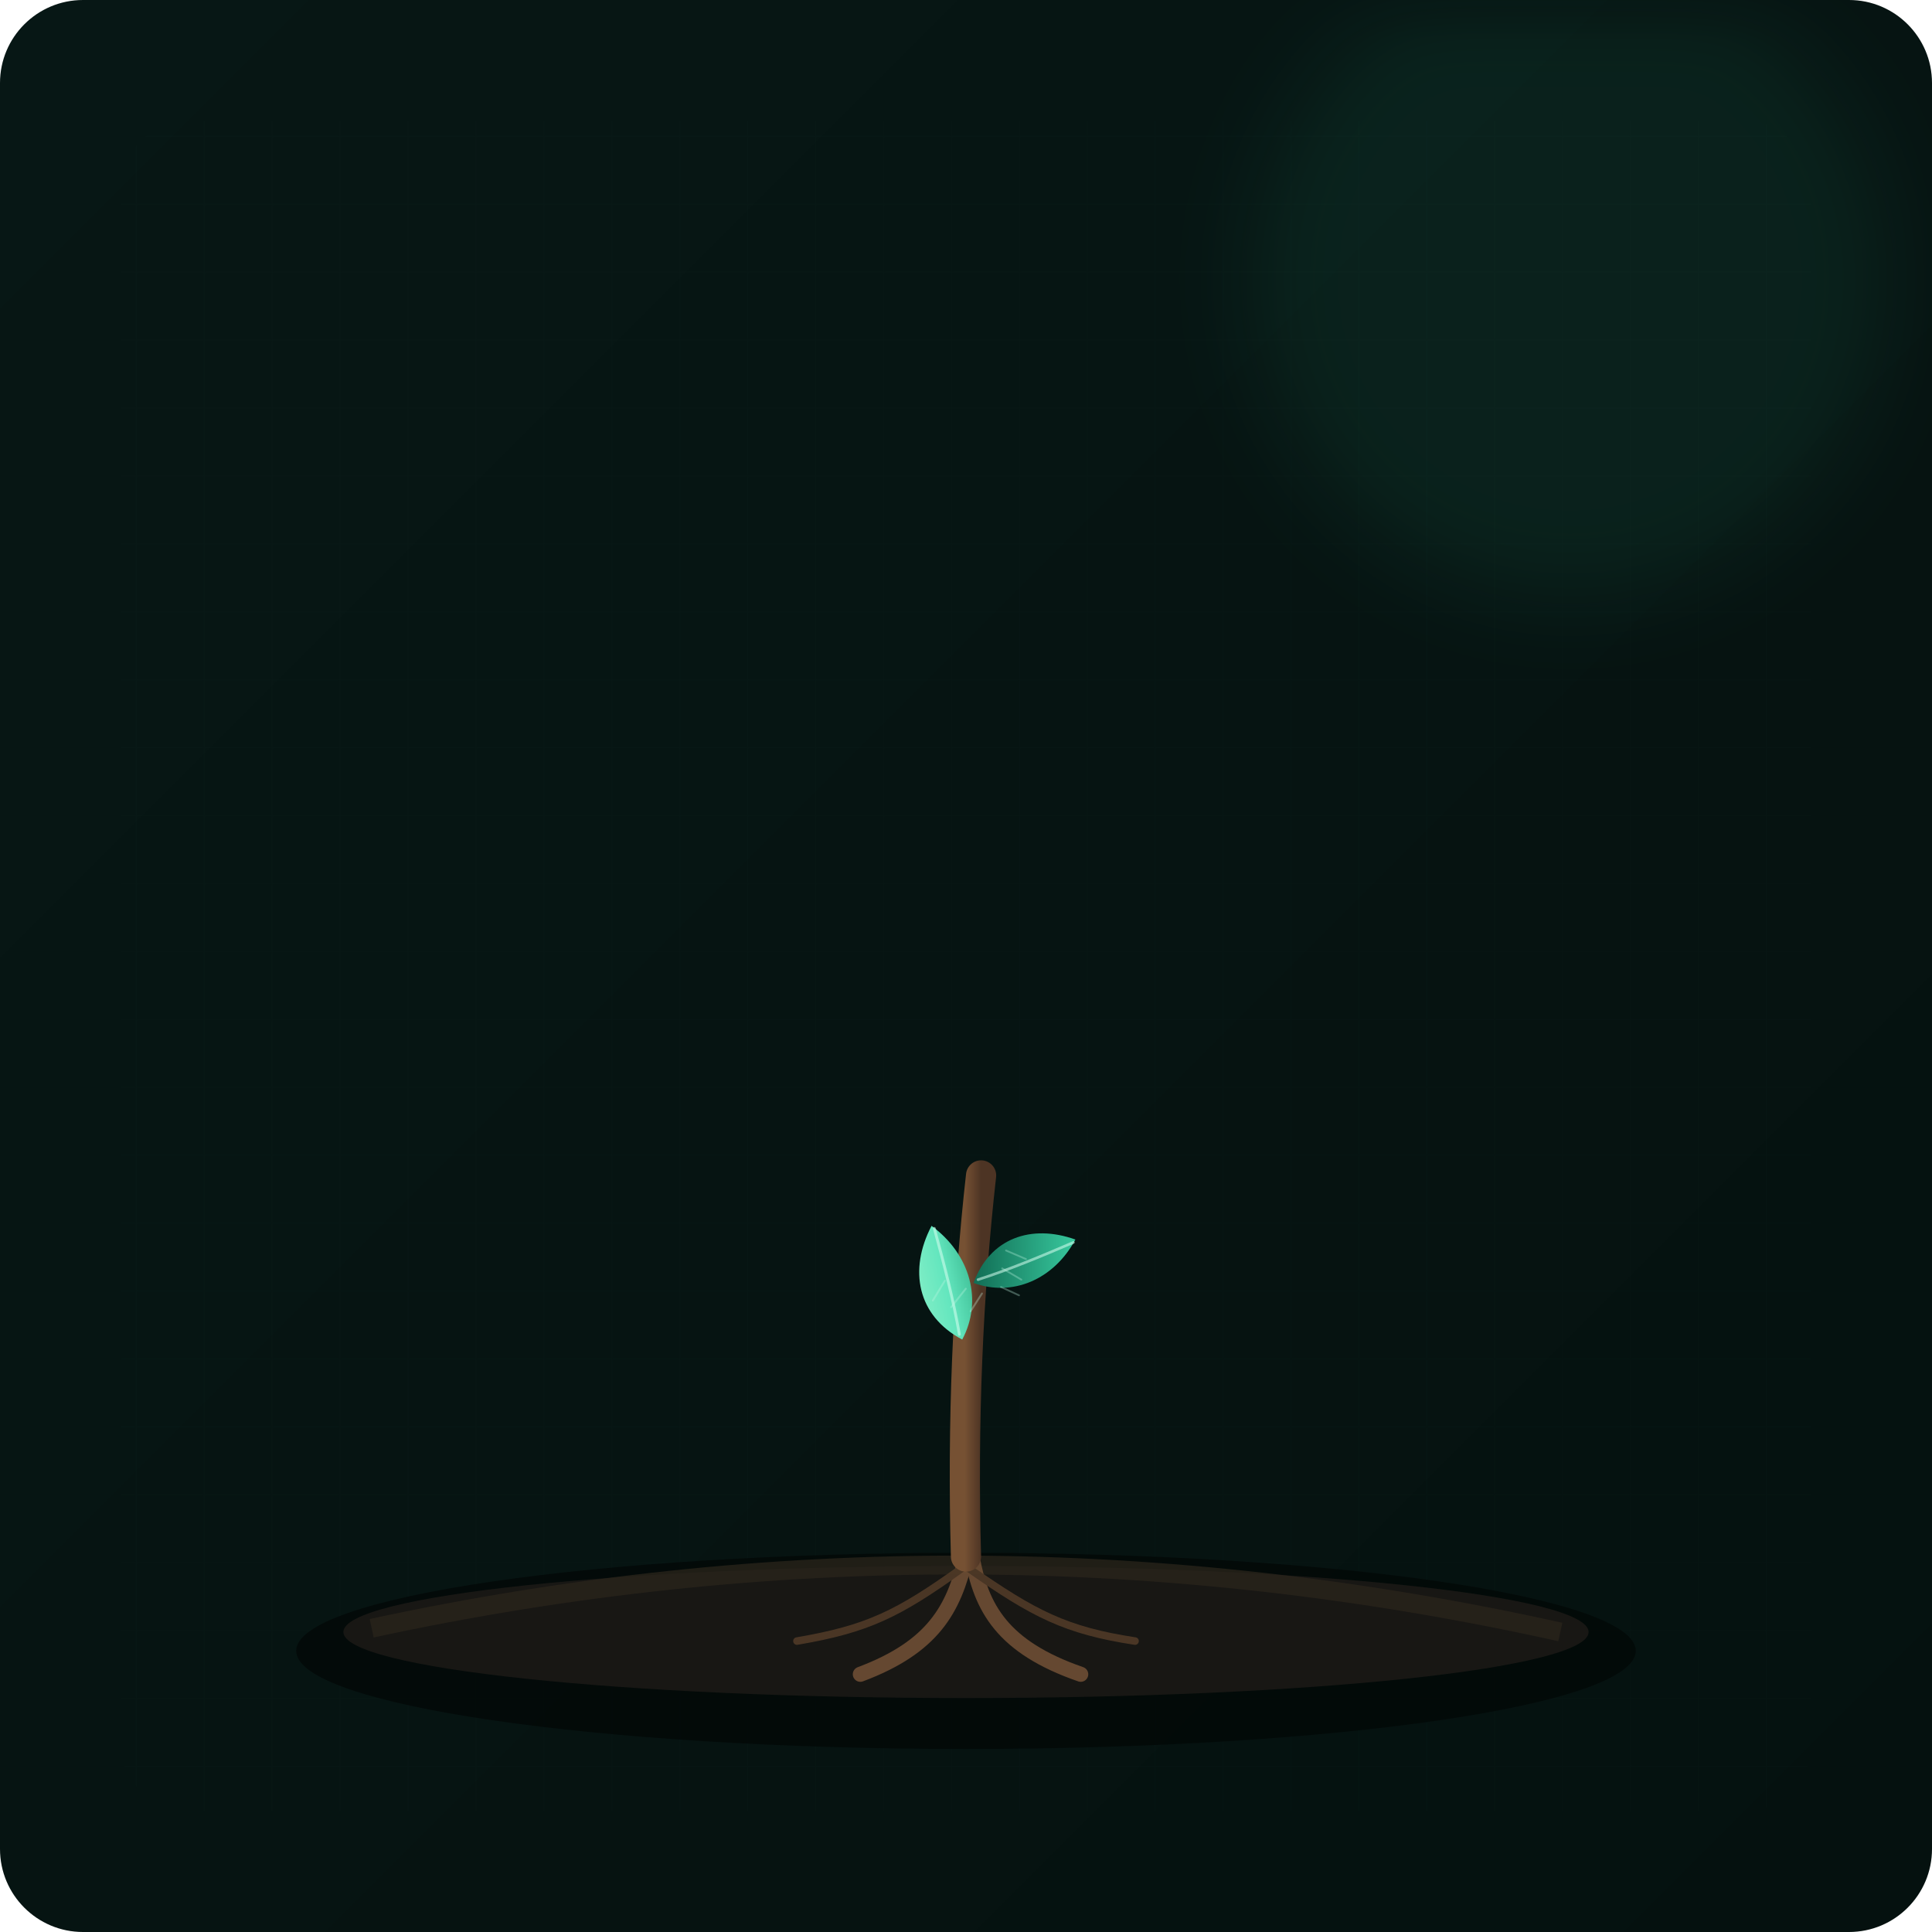
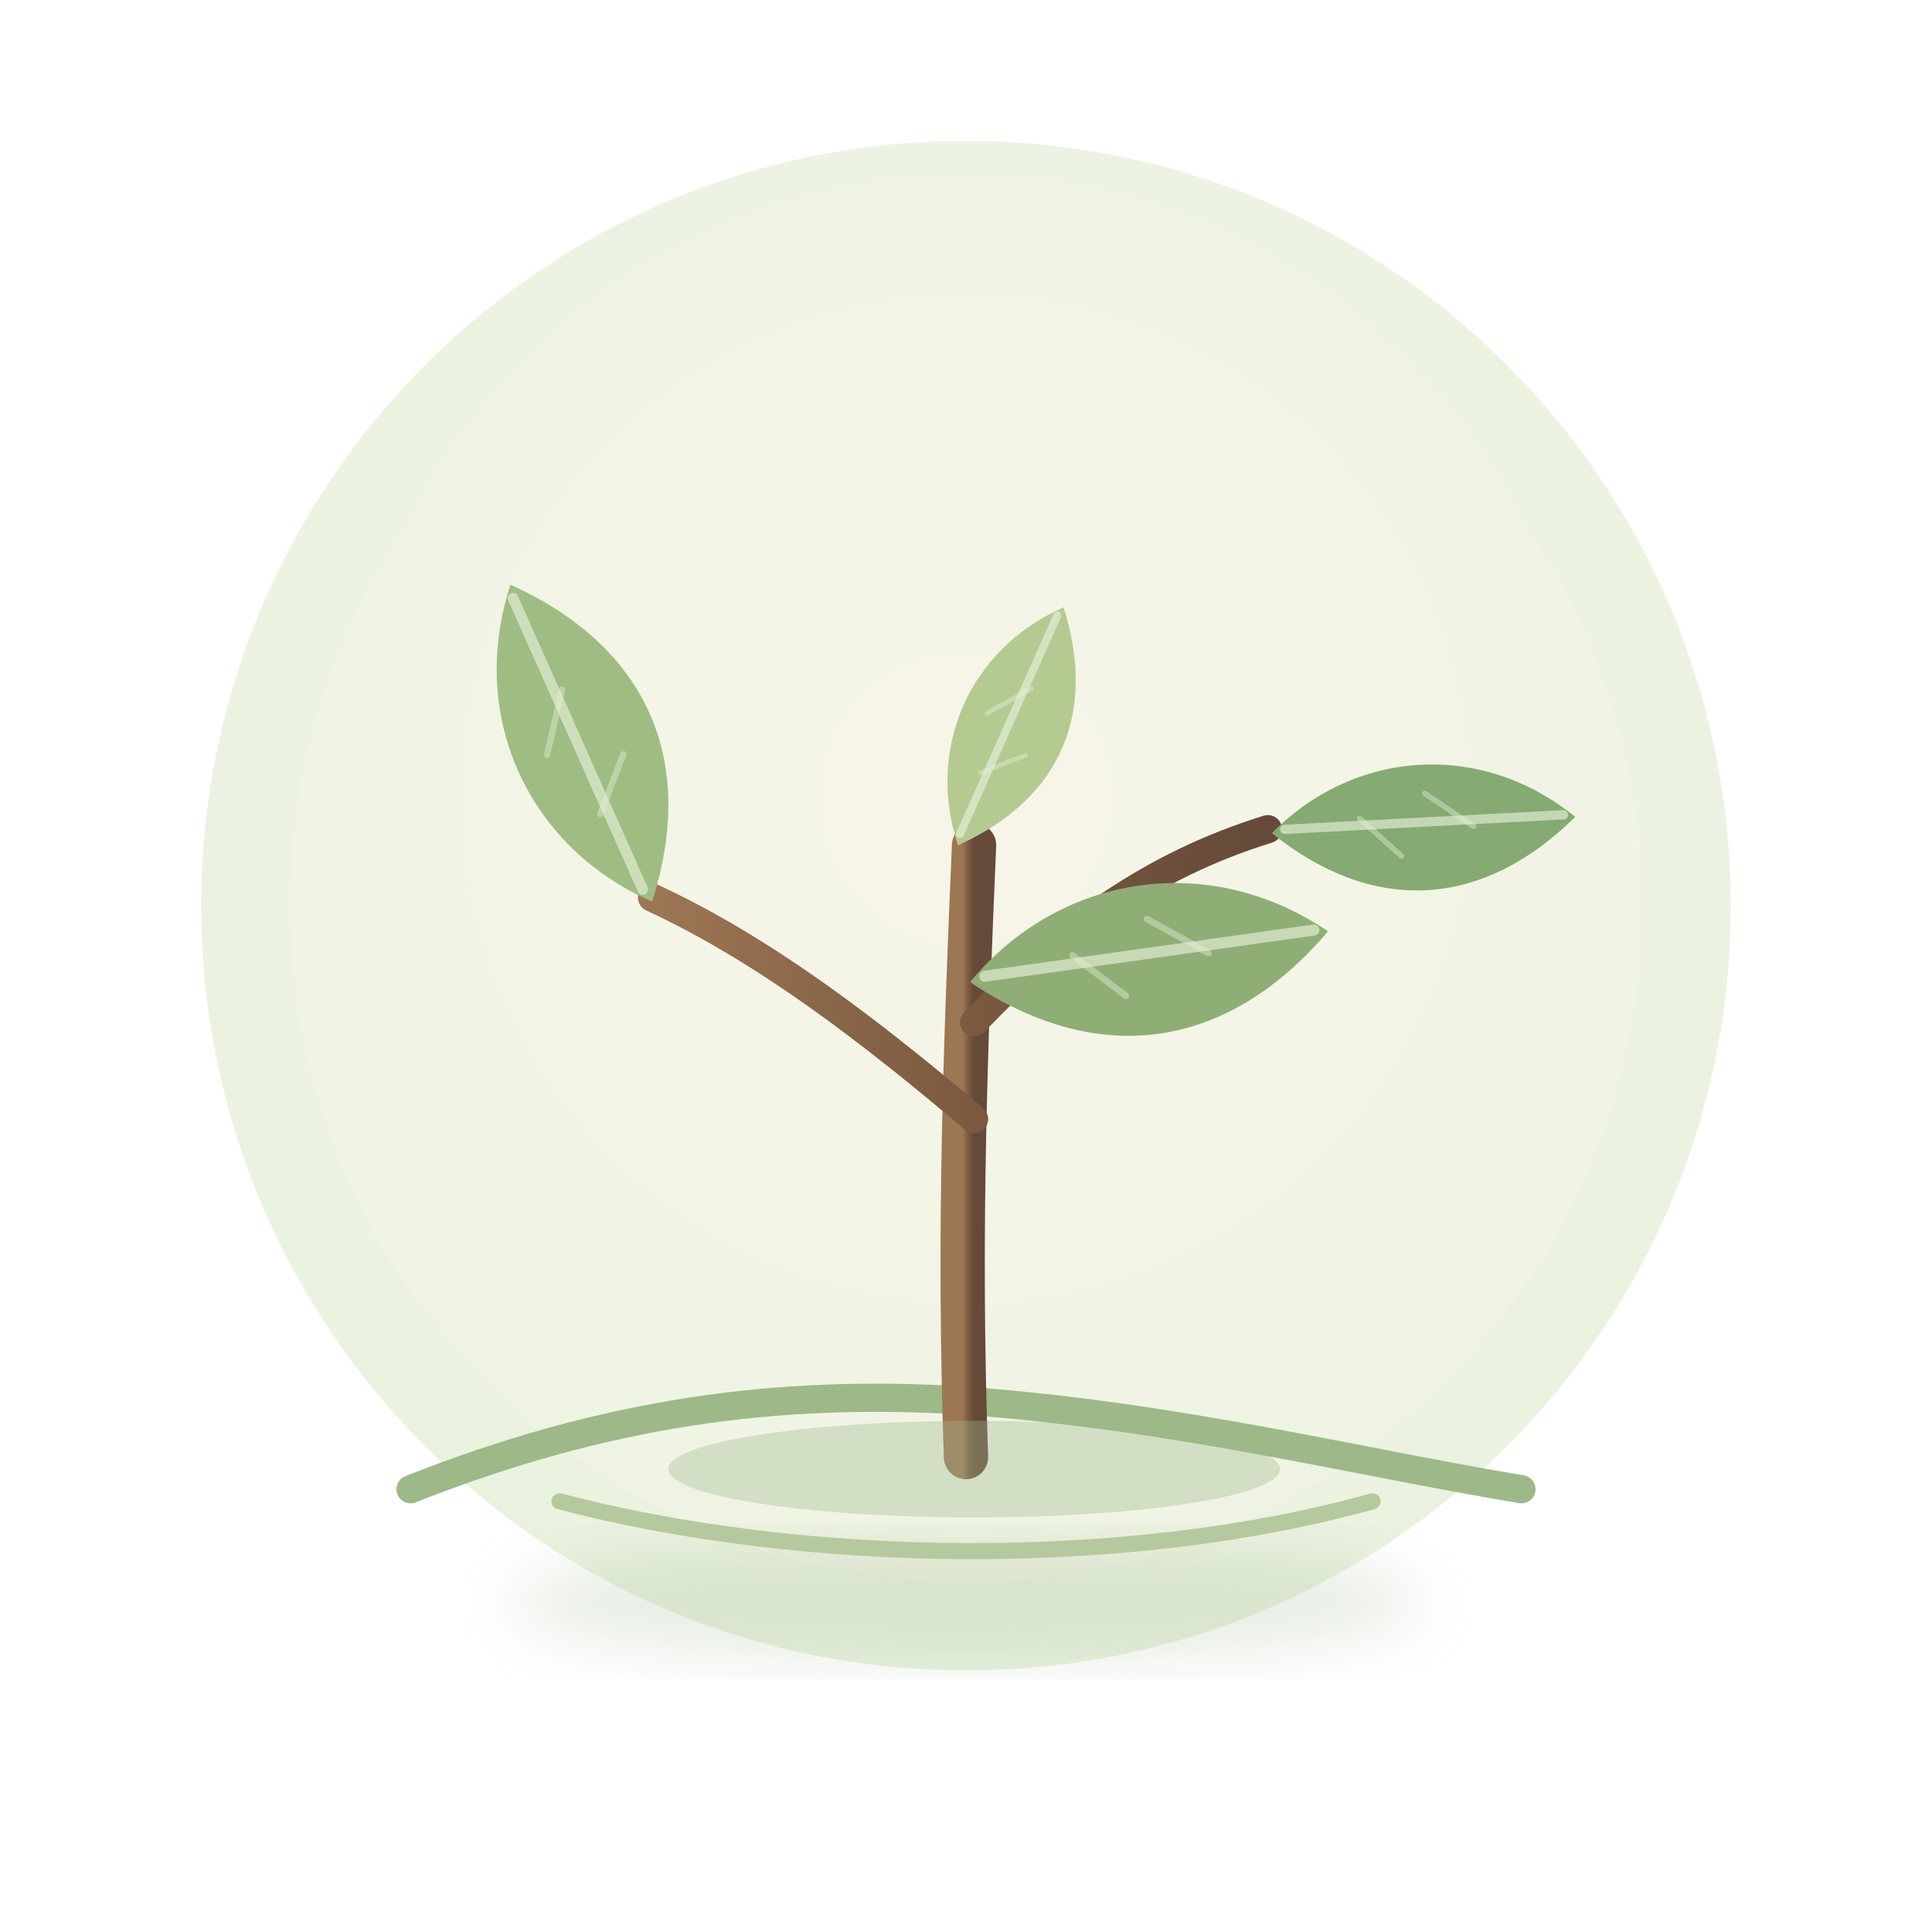
- <svg xmlns="http://www.w3.org/2000/svg" width="1024" height="1024" viewBox="0 0 1024 1024">
+ <svg xmlns="http://www.w3.org/2000/svg" width="480" height="480" viewBox="0 0 480 480" fill="none">
  <defs>
-     <linearGradient id="xbg" x1="0" y1="0" x2="1" y2="1">
-       <stop stop-color="#071715" />
-       <stop offset="1" stop-color="#05110F" />
+     <radialGradient id="halo" cx="50%" cy="43%" r="58%">
+       <stop stop-color="#f8f5e9" />
+       <stop offset="1" stop-color="#e9f2df" />
+     </radialGradient>
+     <linearGradient id="wood" x1="0" y1="0" x2="1" y2="0">
+       <stop stop-color="#9d7654" />
+       <stop offset=".55" stop-color="#79583e" />
+       <stop offset="1" stop-color="#654a39" />
    </linearGradient>
-     <linearGradient id="xleaf" x1="0" y1="0" x2="1" y2="1">
-       <stop stop-color="#9AF4CC" />
-       <stop offset=".5" stop-color="#63E6BE" />
-       <stop offset="1" stop-color="#1E9B72" />
+     <linearGradient id="pot" x1="0" y1="0" x2="1" y2="1">
+       <stop stop-color="#e5a77e" />
+       <stop offset="1" stop-color="#c87f62" />
    </linearGradient>
-     <linearGradient id="xleafDark" x1="0" y1="1" x2="1" y2="0">
-       <stop stop-color="#106B53" />
-       <stop offset="1" stop-color="#38C99E" />
-     </linearGradient>
-     <linearGradient id="xwood" x1="0" y1="0" x2="1" y2="0">
-       <stop stop-color="#765133" />
-       <stop offset="1" stop-color="#4D3424" />
-     </linearGradient>
-     <linearGradient id="xgold" x1="0" y1="0" x2="1" y2="1">
-       <stop stop-color="#FFE99A" />
-       <stop offset="1" stop-color="#D89A2B" />
-     </linearGradient>
-     <linearGradient id="xring" x1="0" y1="0" x2="1" y2="1">
-       <stop stop-color="#63E6BE" />
-       <stop offset="1" stop-color="#0C8E70" />
-     </linearGradient>
-     <filter id="xshadow" x="-30%" y="-30%" width="160%" height="170%">
-       <feDropShadow dx="0" dy="10" stdDeviation="13" flood-color="#000" flood-opacity=".30" />
+     <filter id="soft">
+       <feGaussianBlur stdDeviation="7" />
    </filter>
-     <filter id="xglow" x="-80%" y="-80%" width="260%" height="260%">
-       <feGaussianBlur stdDeviation="22" />
-     </filter>
-     <pattern id="xgrid" width="36" height="36" patternUnits="userSpaceOnUse">
-       <path d="M36 0H0V36" fill="none" stroke="#173B34" stroke-width="1" opacity=".42" />
-     </pattern>
  </defs>
-   <rect width="1024" height="1024" rx="44" fill="url(#xbg)" />
-   <rect x="64" y="64" width="896" height="896" rx="36" fill="url(#xgrid)" opacity=".13" />
-   <circle cx="832" cy="148" r="170" fill="#34D9A3" opacity=".07" filter="url(#xglow)" />
-   <g transform="translate(0 10)">
-     <ellipse cx="512" cy="865" rx="355" ry="52" fill="#020706" opacity=".75" />
-     <ellipse cx="512" cy="855" rx="330" ry="35" fill="#181714" />
-     <path d="M197 853 Q 512 785 827 855" fill="none" stroke="#2A241B" stroke-width="10" opacity=".75" />
-     <g opacity=".95">
-       <path d="M512 815 C 505.6 843.0, 494.4 863.0, 456.0 877.4" fill="none" stroke="#694A32" stroke-width="8" stroke-linecap="round" />
-       <path d="M515.2 815 C 520.0 842.2, 531.2 863.0, 572.8 877.4" fill="none" stroke="#694A32" stroke-width="8" stroke-linecap="round" />
-       <path d="M509.6 821.4 C 476.0 845.4, 460.0 853.4, 422.4 859.8" fill="none" stroke="#4D3826" stroke-width="4" stroke-linecap="round" />
-       <path d="M513.6 821.4 C 548.0 845.4, 564.8 854.2, 601.6 859.8" fill="none" stroke="#4D3826" stroke-width="4" stroke-linecap="round" />
-     </g>
-     <path d="M512 815 C510 744 513 675 520 613" stroke="url(#xwood)" stroke-width="16" fill="none" stroke-linecap="round" />
-     <g transform="translate(510 700) rotate(-47) scale(0.5)">
-       <path d="M0 0 C -14 -52, 15 -92, 66 -106 C 72 -55, 45 -12, 0 0 Z" fill="url(#xleaf)" />
-       <path d="M2 -6 C 24 -35, 45 -68, 66 -102" fill="none" stroke="#D7FFF0" stroke-width="3" opacity=".55" stroke-linecap="round" />
-       <path d="M17 -32 L42 -34 M9 -51 L33 -56 M28 -14 L50 -18" fill="none" stroke="#C1F6E3" stroke-width="2" opacity=".32" stroke-linecap="round" />
-     </g>
-     <g transform="translate(516 670) rotate(35) scale(0.47)">
-       <path d="M0 0 C -14 -52, 15 -92, 66 -106 C 72 -55, 45 -12, 0 0 Z" fill="url(#xleafDark)" />
-       <path d="M2 -6 C 24 -35, 45 -68, 66 -102" fill="none" stroke="#D7FFF0" stroke-width="3" opacity=".55" stroke-linecap="round" />
-       <path d="M17 -32 L42 -34 M9 -51 L33 -56 M28 -14 L50 -18" fill="none" stroke="#C1F6E3" stroke-width="2" opacity=".32" stroke-linecap="round" />
-     </g>
+   <circle cx="240" cy="225" r="190" fill="url(#halo)" />
+   <circle cx="240" cy="225" r="168" fill="#f7f5e9" opacity=".34" />
+   <ellipse cx="240" cy="398" rx="113" ry="16" fill="#9bb58b" opacity=".23" filter="url(#soft)" />
+   <path d="M102 370c48-19 91-25 138-22 53 4 96 15 138 22" stroke="#9cb987" stroke-width="7" stroke-linecap="round" fill="none" />
+   <path d="M139 373c61 16 141 17 202 0" stroke="#b5c99e" stroke-width="4" stroke-linecap="round" fill="none" />
+   <path d="M240 362c-2-56 0-105 2-152" stroke="url(#wood)" stroke-width="11" stroke-linecap="round" />
+   <path d="M242 278c-26-22-52-42-80-55m80 31c22-23 44-39 73-48" stroke="url(#wood)" stroke-width="7" stroke-linecap="round" fill="none" />
+   <g transform="translate(162 224) rotate(-56) scale(1.2)">
+     <path d="M0 0C-5-27 10-53 38-61c5 29-7 52-38 61Z" fill="#9fbd83" />
+     <path d="M1-3 36-59" stroke="#e7f0d9" stroke-width="2.2" opacity=".65" stroke-linecap="round" />
+     <path d="m9-19 13-3m-9-13 13-5" stroke="#e7f0d9" stroke-width="1.3" opacity=".42" stroke-linecap="round" />
  </g>
+   <g transform="translate(241 244) rotate(50) scale(1.25)">
+     <path d="M0 0C-5-27 10-53 38-61c5 29-7 52-38 61Z" fill="#8eae76" />
+     <path d="M1-3 36-59" stroke="#e7f0d9" stroke-width="2.2" opacity=".65" stroke-linecap="round" />
+     <path d="m9-19 13-3m-9-13 13-5" stroke="#e7f0d9" stroke-width="1.3" opacity=".42" stroke-linecap="round" />
+   </g>
+   <g transform="translate(238 210) rotate(-8) scale(0.9)">
+     <path d="M0 0C-5-27 10-53 38-61c5 29-7 52-38 61Z" fill="#b5ca91" />
+     <path d="M1-3 36-59" stroke="#e7f0d9" stroke-width="2.2" opacity=".65" stroke-linecap="round" />
+     <path d="m9-19 13-3m-9-13 13-5" stroke="#e7f0d9" stroke-width="1.3" opacity=".42" stroke-linecap="round" />
+   </g>
+   <g transform="translate(316 207) rotate(55) scale(1.05)">
+     <path d="M0 0C-5-27 10-53 38-61c5 29-7 52-38 61Z" fill="#85aa72" />
+     <path d="M1-3 36-59" stroke="#e7f0d9" stroke-width="2.2" opacity=".65" stroke-linecap="round" />
+     <path d="m9-19 13-3m-9-13 13-5" stroke="#e7f0d9" stroke-width="1.3" opacity=".42" stroke-linecap="round" />
+   </g>
+   <ellipse cx="242" cy="365" rx="76" ry="12" fill="#9db88d" opacity=".35" />
</svg>
